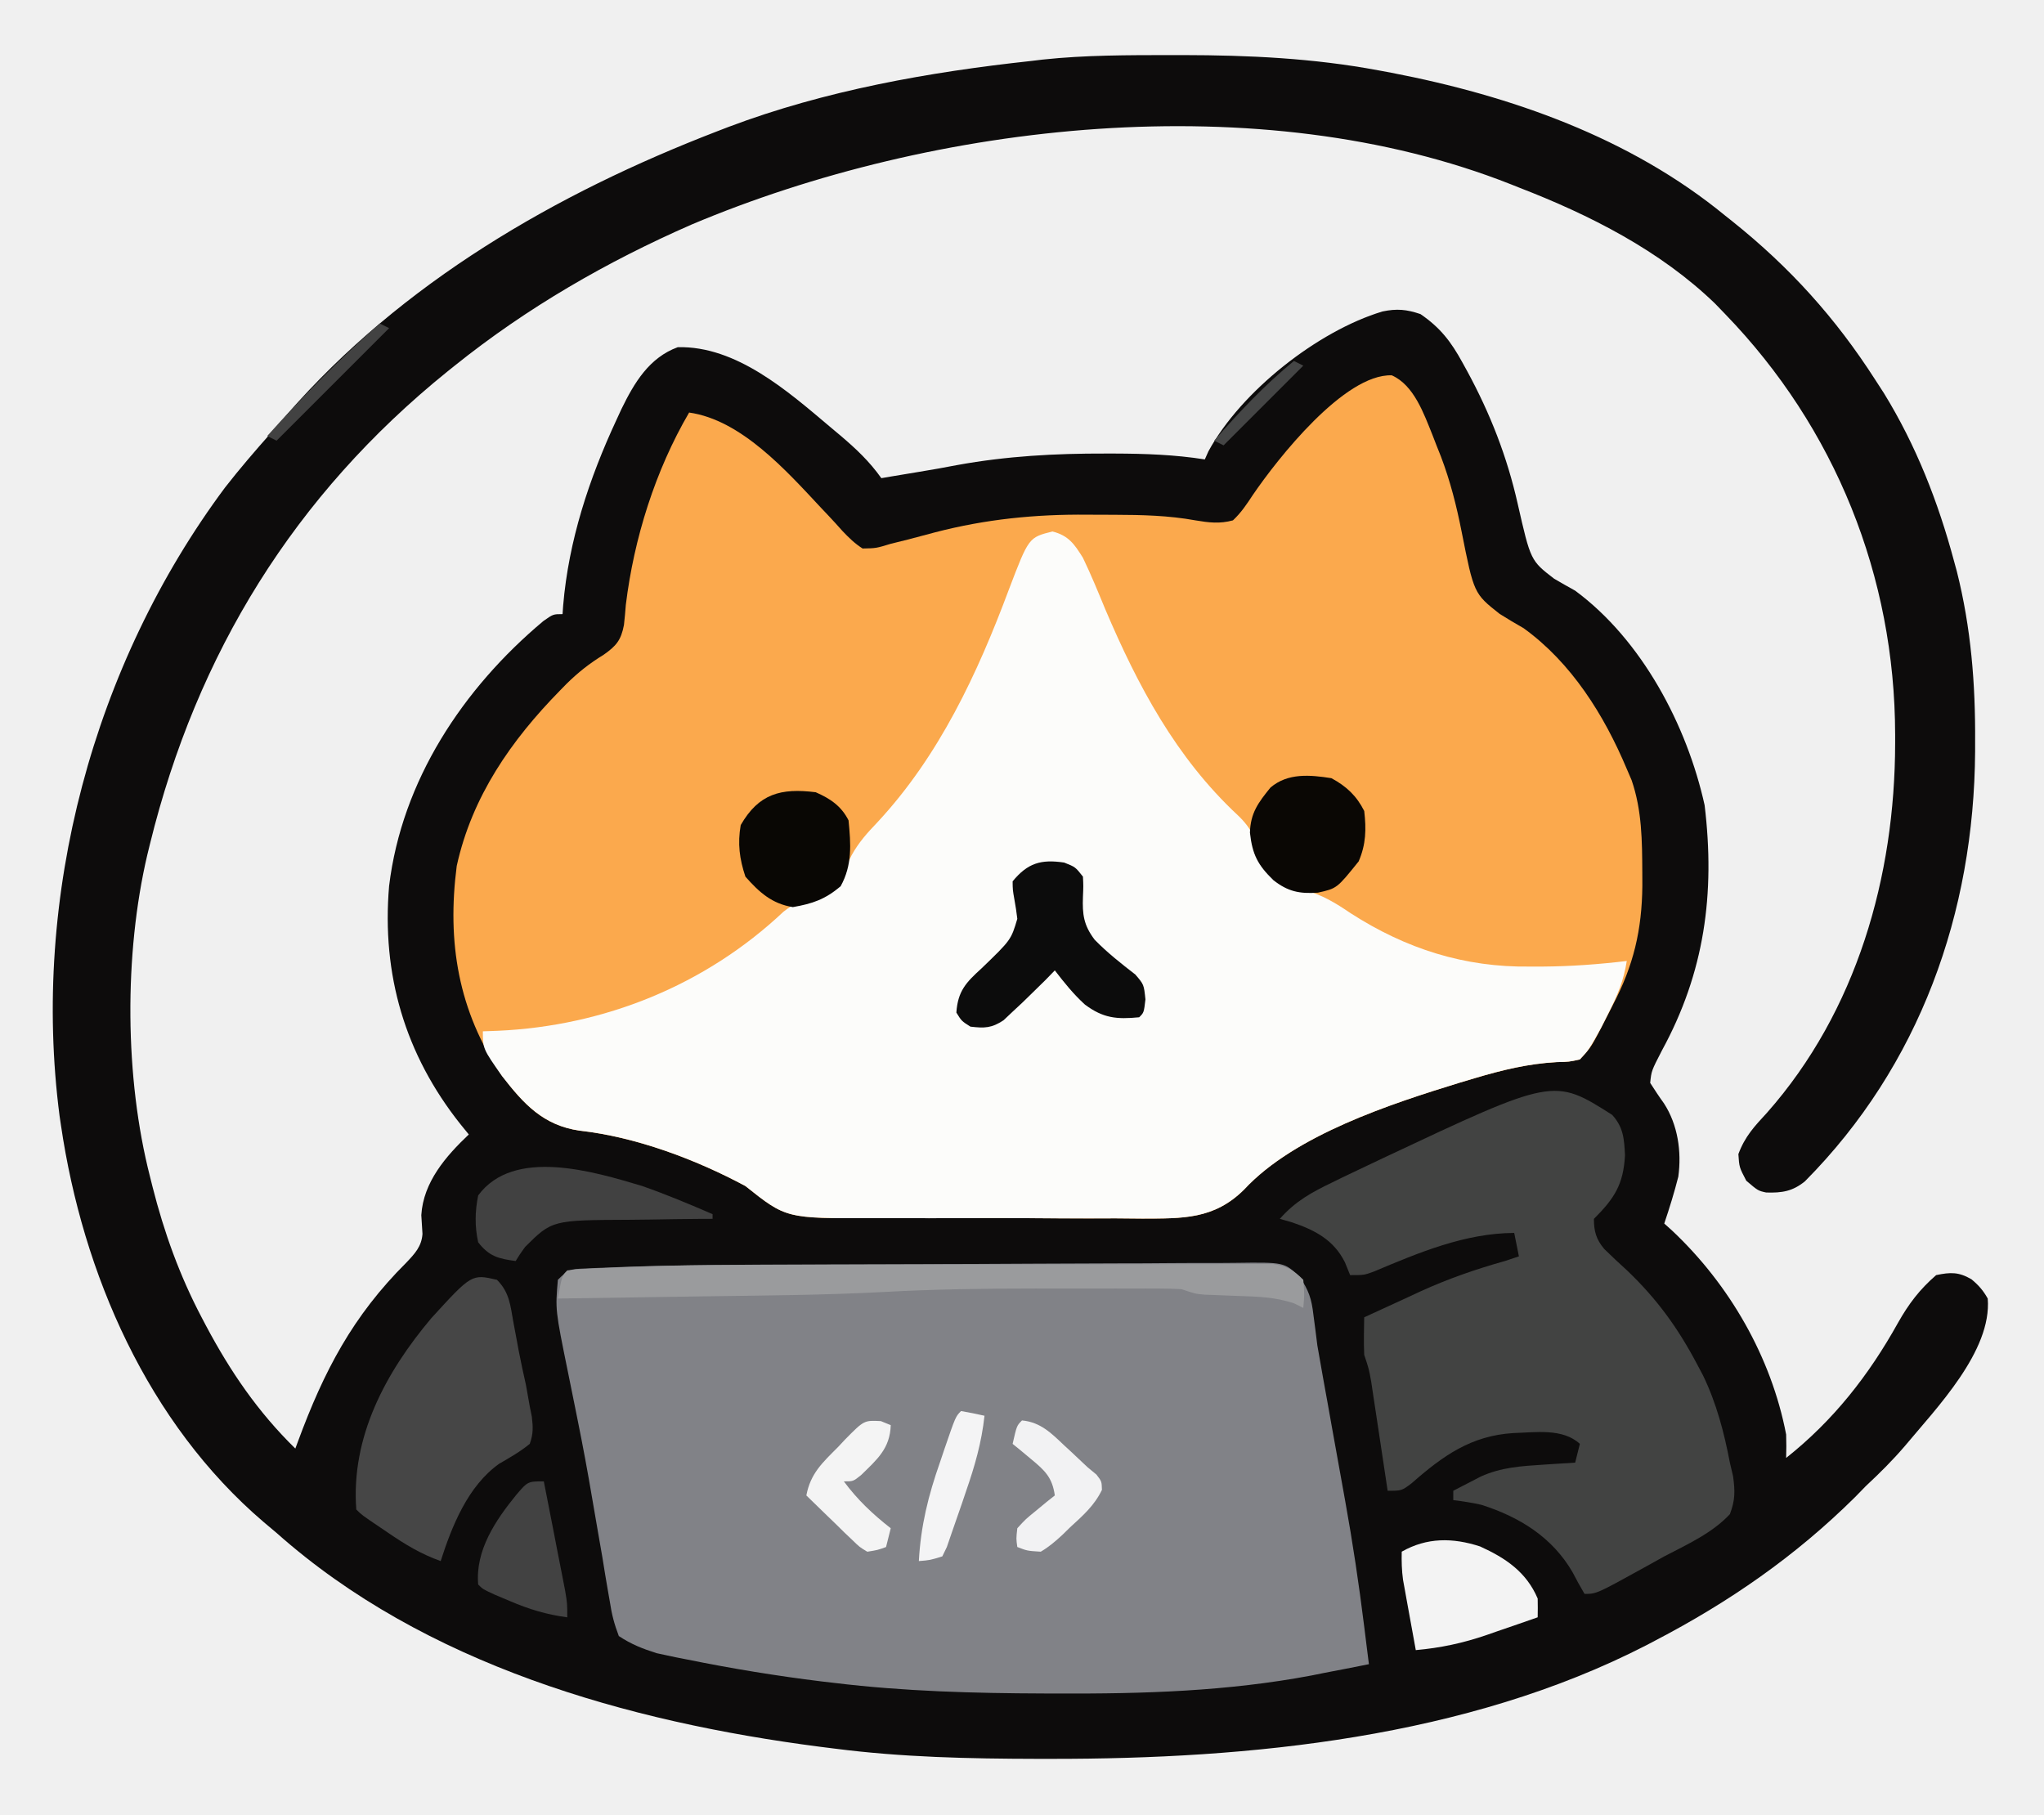
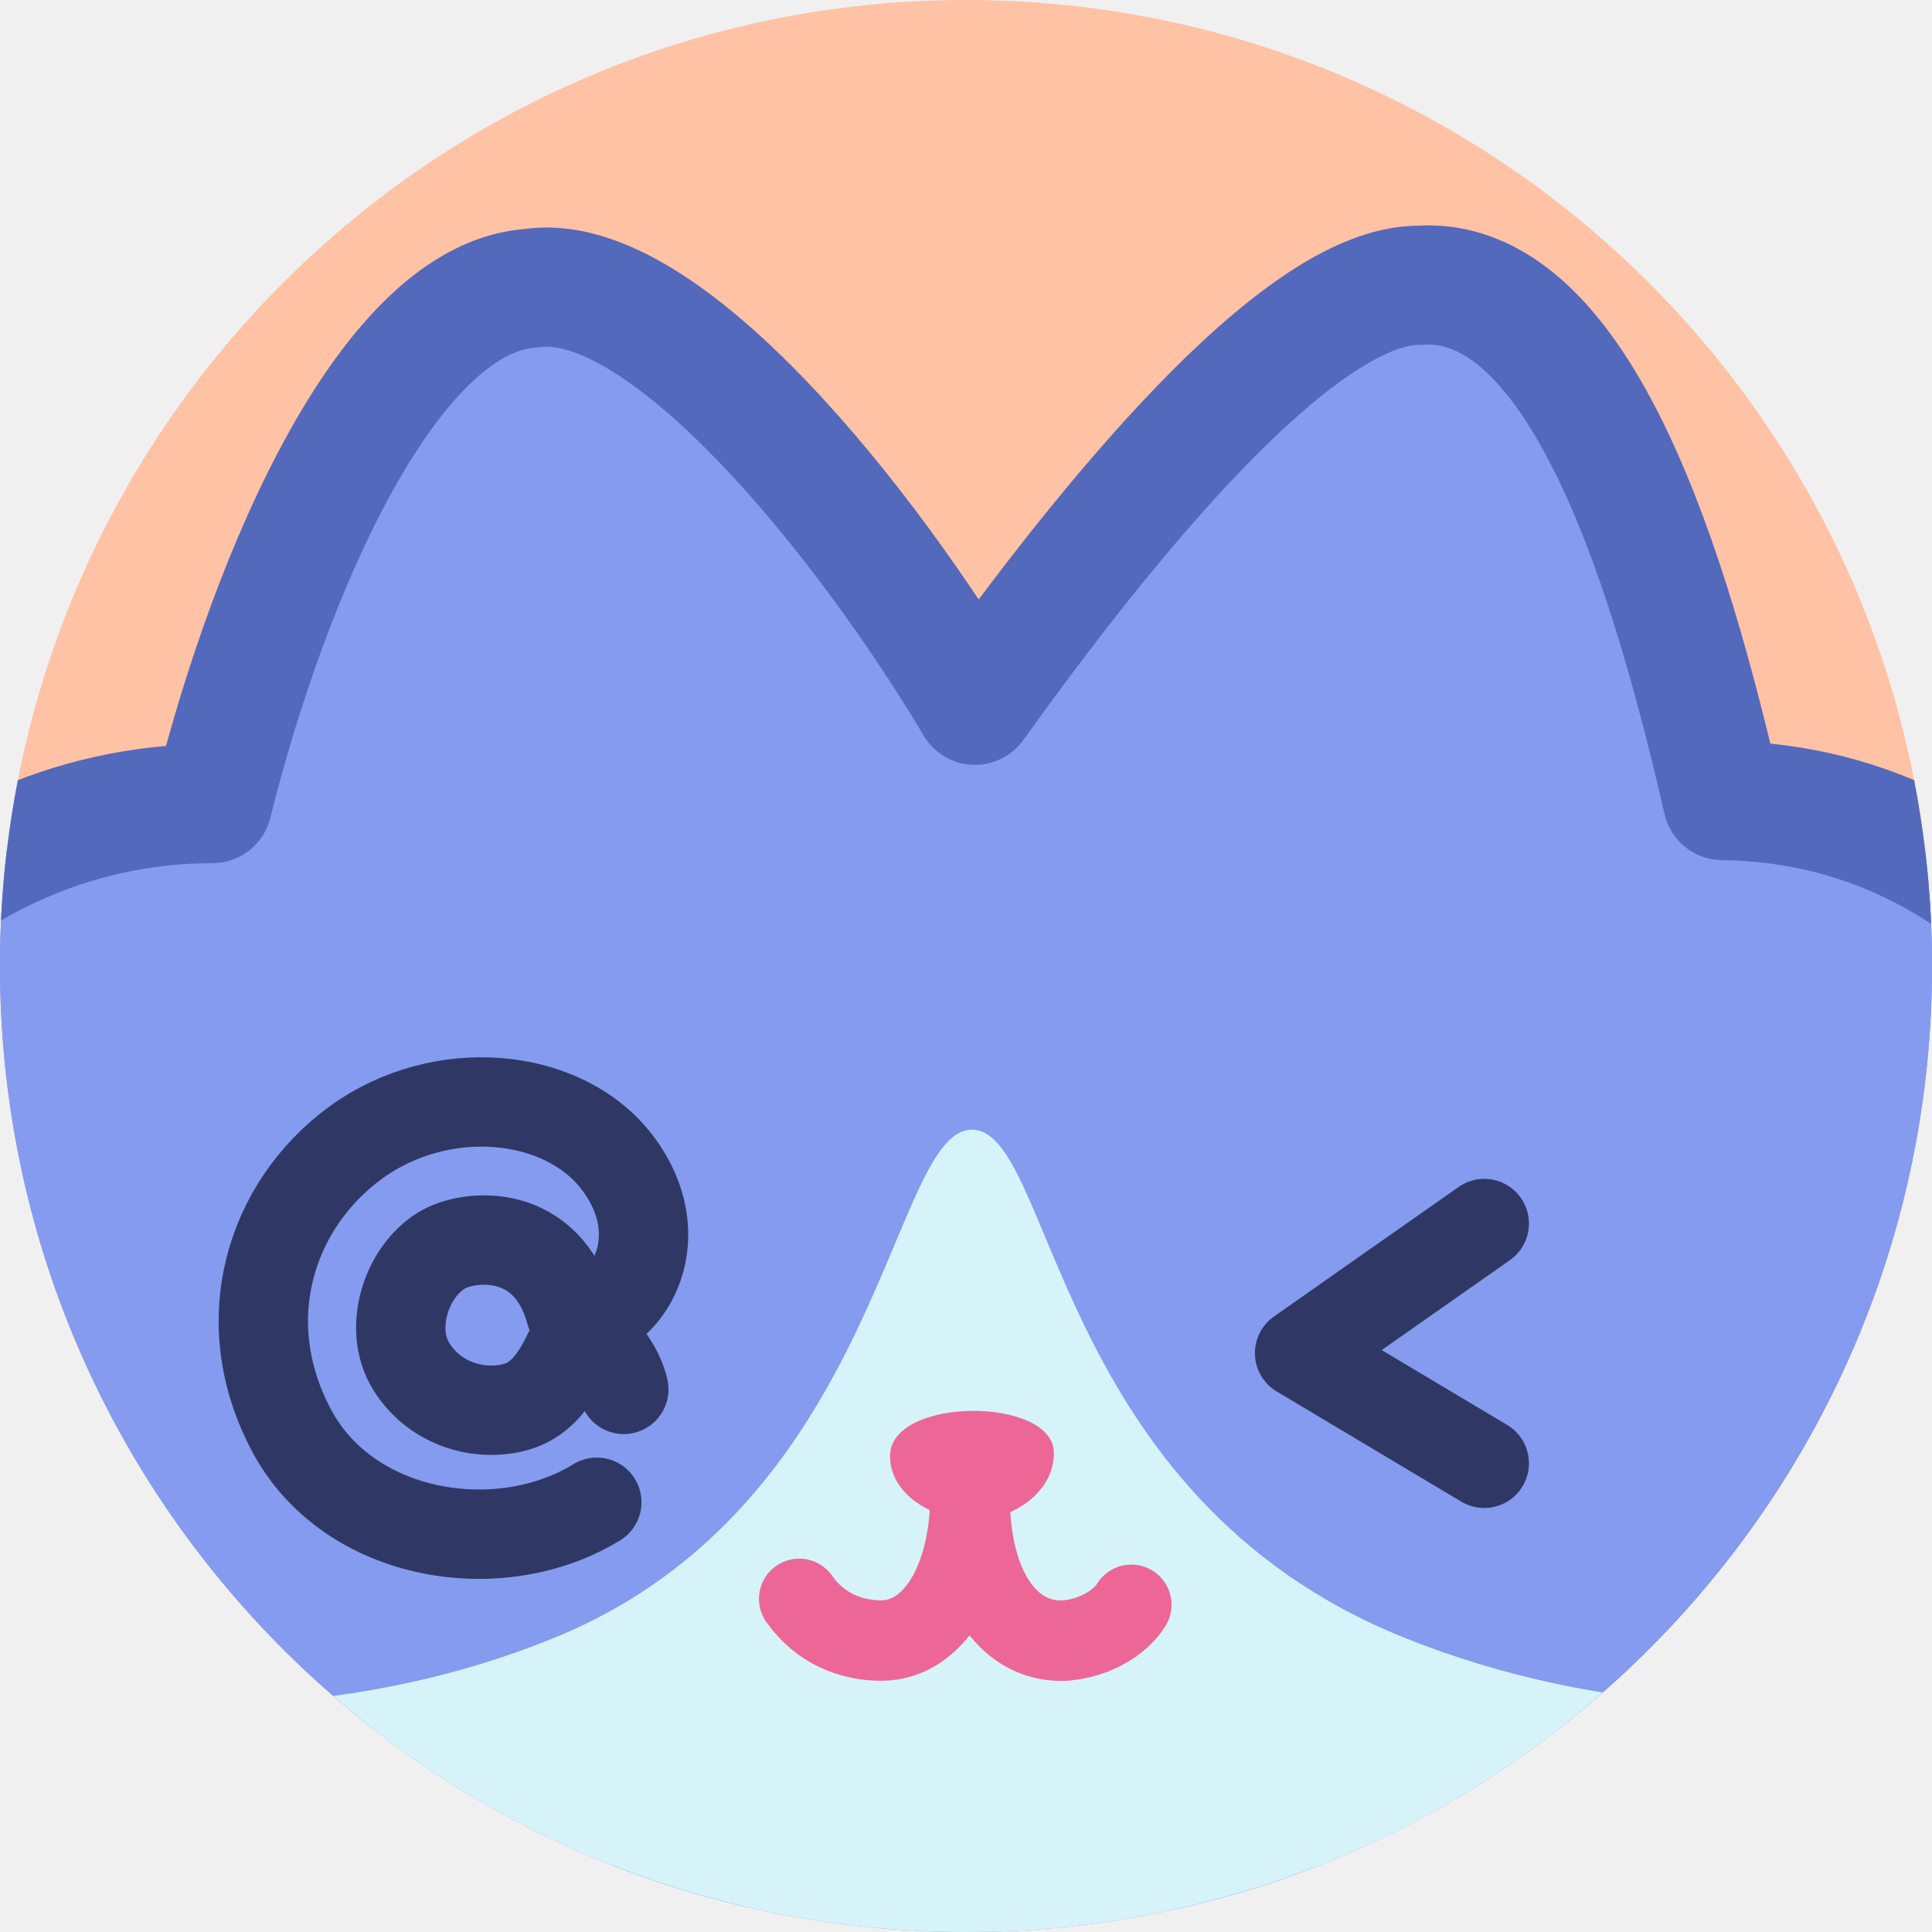
- <svg xmlns="http://www.w3.org/2000/svg" version="1.1" width="436" height="387" viewBox="0 0 436 387">
-   <path d="M0 0 C0.86 -0 1.73 -0 2.62 -0 C16.72 0.02 30.41 0.66 44.31 3.25 C44.77 3.34 44.77 3.34 47.11 3.77 C72.59 8.68 98.03 17.59 118.31 34.25 C118.82 34.66 119.33 35.06 119.86 35.48 C132.12 45.29 141.83 56.04 150.31 69.25 C150.93 70.21 151.55 71.16 152.18 72.14 C159.03 83.29 163.74 95.32 167.12 107.94 C167.32 108.66 167.51 109.38 167.72 110.13 C170.75 122.17 171.7 134.13 171.62 146.5 C171.62 146.84 171.62 146.84 171.62 148.55 C171.4 182.98 159.81 215.56 135.31 240.25 C132.69 242.37 130.46 242.74 127.04 242.63 C125.31 242.25 125.31 242.25 122.81 240.12 C121.31 237.25 121.31 237.25 121.12 234.44 C122.54 230.64 124.51 228.56 127.23 225.61 C146.35 203.98 154.53 175.22 154.56 146.81 C154.56 146.19 154.56 145.57 154.56 144.93 C154.51 111.25 141.82 79.55 118.31 55.25 C117.6 54.51 116.89 53.77 116.15 53.01 C104.42 41.68 89.4 34.08 74.31 28.25 C73.74 28.02 73.17 27.79 72.58 27.56 C19.13 6.44 -50.38 14.3 -102.17 36.15 C-120.27 44.07 -137.27 53.88 -152.69 66.25 C-153.2 66.66 -153.72 67.08 -154.25 67.5 C-186.84 93.82 -207.69 127.58 -217.69 168.25 C-217.88 169.03 -218.07 169.81 -218.27 170.62 C-223.24 191.82 -223.1 218.16 -217.69 239.25 C-217.51 239.96 -217.33 240.68 -217.15 241.41 C-214.67 251.19 -211.38 260.32 -206.69 269.25 C-206.38 269.83 -206.08 270.41 -205.77 271 C-200.56 280.81 -194.67 289.44 -186.69 297.25 C-186.6 297 -186.6 297 -186.14 295.76 C-180.58 280.7 -174.47 268.99 -163 257.57 C-161.21 255.68 -159.75 254.14 -159.57 251.46 C-159.65 250.13 -159.73 248.8 -159.82 247.46 C-159.39 240.41 -154.58 234.88 -149.69 230.25 C-150.28 229.52 -150.87 228.8 -151.48 228.05 C-163.29 213.18 -168.3 196.14 -166.69 177.25 C-163.97 154.76 -150.94 135.11 -133.81 120.75 C-131.69 119.25 -131.69 119.25 -129.69 119.25 C-129.67 118.95 -129.67 118.95 -129.56 117.41 C-128.4 103.59 -124.02 90.34 -118.19 77.81 C-118.01 77.43 -118.01 77.43 -117.11 75.47 C-114.38 69.87 -111.19 64.53 -105.11 62.31 C-92.62 62.01 -81.65 71.69 -72.69 79.25 C-71.93 79.89 -71.17 80.52 -70.39 81.18 C-67.06 84.01 -64.23 86.67 -61.69 90.25 C-61.37 90.2 -61.37 90.2 -59.77 89.92 C-57.7 89.57 -55.64 89.23 -53.57 88.89 C-50.87 88.46 -48.18 87.96 -45.49 87.45 C-34.92 85.53 -24.59 84.97 -13.88 85 C-13.22 85 -12.57 85 -11.9 85 C-5.41 85.02 0.89 85.24 7.31 86.25 C7.56 85.69 7.81 85.12 8.07 84.54 C15.02 71.74 31.41 58.84 45.21 54.69 C48.26 54.05 50.37 54.25 53.31 55.25 C57.55 58.15 59.84 61.16 62.25 65.56 C62.42 65.87 62.42 65.87 63.28 67.43 C68.2 76.5 71.78 85.65 74.05 95.72 C76.81 107.84 76.81 107.84 81.81 111.69 C83.3 112.56 84.8 113.42 86.31 114.25 C100.54 124.76 110.15 142.95 113.92 160.01 C116.2 178.91 113.9 195.7 104.8 212.36 C102.57 216.69 102.57 216.69 102.31 219.25 C103.26 220.73 104.22 222.2 105.25 223.62 C108.21 228.18 109.04 233.91 108.31 239.25 C107.45 242.63 106.43 245.94 105.31 249.25 C105.59 249.49 105.59 249.49 106.96 250.73 C119.18 262.21 128.14 277.71 131.31 294.25 C131.36 295.92 131.37 297.58 131.31 299.25 C141.41 291.24 148.94 281.62 155.18 270.41 C157.46 266.37 159.79 263.3 163.31 260.25 C166.36 259.62 168.11 259.55 170.84 261.14 C172.37 262.41 173.34 263.52 174.31 265.25 C175.23 276.46 163.32 288.66 156.59 296.76 C154 299.78 151.22 302.54 148.31 305.25 C147.93 305.64 147.93 305.64 146 307.62 C133.27 320.23 119.18 329.98 103.31 338.25 C103.01 338.41 103.01 338.41 101.48 339.21 C63.1 358.94 16.99 363.49 -25.56 363.44 C-26.52 363.44 -27.47 363.44 -28.45 363.44 C-42.96 363.41 -57.28 363.11 -71.69 361.25 C-72.71 361.12 -73.74 360.99 -74.8 360.86 C-115.83 355.55 -159.14 343.31 -190.69 315.25 C-191.59 314.49 -192.5 313.72 -193.41 312.96 C-218.16 291.84 -232.05 259.94 -236.69 228.25 C-236.78 227.6 -236.88 226.96 -236.98 226.3 C-243.06 179.49 -229.81 130.02 -201.69 92.25 C-198.59 88.28 -195.32 84.47 -191.98 80.71 C-190.79 79.36 -189.62 78 -188.45 76.64 C-163.98 48.55 -131.1 29.5 -96.69 16.25 C-95.9 15.95 -95.11 15.64 -94.3 15.33 C-73.71 7.55 -51.49 3.61 -29.69 1.25 C-29.29 1.2 -29.29 1.2 -27.28 0.96 C-18.21 -0.01 -9.11 0.01 0 0 Z " fill="#0D0C0C" transform="translate(249.6875,11.75)" />
-   <path d="M0 0 C4.74 2.09 6.86 8.22 8.71 12.8 C8.85 13.16 8.85 13.16 9.56 15 C9.87 15.77 10.17 16.54 10.49 17.33 C12.48 22.59 13.8 27.78 14.89 33.3 C17.52 46.55 17.52 46.55 23 50.88 C24.68 51.94 26.39 52.96 28.12 53.94 C38.34 61.32 45.3 72.48 50.12 83.94 C50.47 84.74 50.81 85.54 51.16 86.36 C53.38 92.82 53.4 99.31 53.44 106.06 C53.44 106.53 53.44 106.53 53.45 108.88 C53.36 118.32 51.57 125.9 47.19 134.25 C46.84 134.94 46.49 135.63 46.13 136.34 C42.56 143.33 42.56 143.33 40.12 145.94 C37.83 146.44 37.83 146.44 35.15 146.5 C29.03 146.85 23.55 148.19 17.69 149.94 C16.65 150.25 15.61 150.55 14.55 150.87 C-0.12 155.38 -20.68 162.03 -31.48 173.67 C-37.9 180.09 -44.65 179.85 -53.21 179.88 C-55.1 179.87 -56.98 179.85 -58.87 179.83 C-60.83 179.83 -62.79 179.84 -64.75 179.85 C-68.84 179.85 -72.94 179.83 -77.03 179.8 C-82.26 179.75 -87.48 179.76 -92.71 179.79 C-96.75 179.81 -100.79 179.8 -104.83 179.78 C-106.76 179.77 -108.68 179.77 -110.61 179.79 C-129.18 179.86 -129.18 179.86 -137.88 172.94 C-148.48 167.24 -161.28 162.45 -173.25 161.12 C-181.06 159.97 -185.21 155.44 -189.84 149.35 C-199.15 135.59 -201.55 120.9 -199.45 104.65 C-196.19 89.83 -187.84 77.85 -177.38 67.19 C-176.94 66.74 -176.5 66.29 -176.05 65.83 C-173.55 63.36 -171.12 61.45 -168.12 59.61 C-165.42 57.72 -164.4 56.5 -163.78 53.25 C-163.62 51.81 -163.49 50.38 -163.38 48.94 C-161.64 34.77 -157.11 20.31 -149.88 7.94 C-138.78 9.51 -129.17 20.31 -121.79 28.21 C-121.26 28.77 -120.74 29.32 -120.19 29.9 C-119.17 30.99 -118.15 32.09 -117.16 33.22 C-115.79 34.66 -114.56 35.87 -112.88 36.94 C-109.99 36.89 -109.99 36.89 -106.88 35.94 C-105.67 35.63 -104.46 35.33 -103.25 35.04 C-101.3 34.53 -99.35 34.01 -97.41 33.49 C-86.59 30.68 -76.02 29.62 -64.89 29.73 C-62.98 29.75 -61.07 29.75 -59.16 29.75 C-53.32 29.77 -47.64 29.89 -41.88 30.94 C-39.03 31.42 -36.69 31.71 -33.88 30.94 C-32.11 29.28 -30.94 27.5 -29.61 25.48 C-24.36 17.79 -10.11 -0.34 0 0 Z " fill="#FBA94D" transform="translate(296.875,80.0625)" />
-   <path d="M0 0 C3.44 0.86 4.7 2.73 6.5 5.62 C8.23 9.21 9.73 12.88 11.25 16.56 C18.2 32.9 26.34 48.23 39.5 60.5 C42.51 63.32 43.53 65.95 44.77 69.83 C45.98 72.81 47.79 74.02 50.5 75.62 C51.04 75.77 51.04 75.77 53.79 76.49 C57.56 77.52 60.41 79.26 63.62 81.44 C75.38 89.01 87.88 93.01 101.88 92.81 C102.76 92.81 103.64 92.81 104.55 92.81 C110.58 92.77 116.51 92.33 122.5 91.62 C121.88 95.74 120.51 98.98 118.62 102.69 C118.11 103.71 117.6 104.73 117.07 105.79 C114.47 110.49 114.47 110.49 112.5 112.62 C110.2 113.13 110.2 113.13 107.53 113.19 C101.4 113.54 95.93 114.88 90.06 116.62 C89.03 116.93 87.99 117.24 86.92 117.56 C72.25 122.07 51.69 128.72 40.9 140.35 C34.47 146.77 27.72 146.54 19.17 146.57 C17.28 146.56 15.39 146.54 13.5 146.52 C11.55 146.52 9.59 146.53 7.63 146.53 C3.53 146.54 -0.56 146.52 -4.65 146.48 C-9.88 146.44 -15.11 146.45 -20.33 146.48 C-24.37 146.5 -28.42 146.49 -32.46 146.47 C-34.38 146.46 -36.31 146.46 -38.24 146.47 C-56.81 146.55 -56.81 146.55 -65.5 139.62 C-76.11 133.93 -88.9 129.13 -100.88 127.81 C-108.57 126.7 -112.76 122.14 -117.39 116.2 C-121.5 110.34 -121.5 110.34 -121.5 106.62 C-120.99 106.61 -120.99 106.61 -118.39 106.51 C-95.63 105.51 -74.04 96.81 -57.37 81.1 C-55.27 79.44 -53.32 78.67 -50.81 77.75 C-46.17 75.88 -44.95 73.5 -42.86 69.09 C-41.32 66.3 -39.52 64.31 -37.31 62 C-24.15 47.84 -15.99 30.3 -9.29 12.36 C-5.06 1.26 -5.06 1.26 0 0 Z " fill="#FCFCFA" transform="translate(224.5,113.375)" />
-   <path d="M0 0 C0.71 -0 1.42 -0.01 2.16 -0.01 C8.89 -0.03 15.62 -0.05 22.35 -0.07 C30.89 -0.08 39.43 -0.12 47.97 -0.17 C54.02 -0.21 60.07 -0.23 66.12 -0.24 C69.72 -0.24 73.32 -0.25 76.92 -0.29 C80.29 -0.32 83.65 -0.32 87.02 -0.31 C88.26 -0.31 89.49 -0.32 90.72 -0.34 C101.19 -0.48 101.19 -0.48 104.47 2.65 C106.41 5.51 107.02 7.31 107.41 10.73 C107.48 11.26 107.48 11.26 107.83 13.92 C107.97 15.03 108.11 16.13 108.25 17.27 C108.63 19.51 109.03 21.74 109.43 23.97 C109.64 25.12 109.85 26.27 110.05 27.42 C110.1 27.71 110.1 27.71 110.37 29.17 C110.7 31.01 111.02 32.85 111.35 34.68 C112.29 39.9 113.22 45.13 114.17 50.34 C115.79 59.29 117.13 68.25 118.25 77.27 C118.43 78.75 118.62 80.23 118.8 81.71 C118.95 82.9 119.1 84.08 119.25 85.27 C116.05 85.92 112.84 86.53 109.62 87.15 C109.19 87.24 109.19 87.24 107 87.68 C89.16 91.05 71.05 91.62 52.94 91.52 C51.96 91.52 50.98 91.52 49.98 91.52 C34.98 91.47 20.15 91.08 5.25 89.27 C4.35 89.17 3.44 89.06 2.51 88.95 C-7.13 87.77 -16.67 86.2 -26.19 84.27 C-26.58 84.2 -26.58 84.2 -28.54 83.81 C-29.27 83.65 -29.99 83.5 -30.75 83.34 C-31.38 83.2 -32.01 83.07 -32.66 82.93 C-35.7 81.97 -38.07 81.04 -40.75 79.27 C-41.74 76.66 -42.25 74.69 -42.66 71.98 C-42.79 71.24 -42.92 70.51 -43.05 69.75 C-43.48 67.35 -43.86 64.94 -44.25 62.52 C-44.54 60.86 -44.83 59.19 -45.12 57.52 C-45.56 54.97 -46.01 52.41 -46.44 49.86 C-47.38 44.29 -48.41 38.74 -49.53 33.21 C-49.67 32.5 -49.81 31.8 -49.96 31.07 C-50.49 28.38 -51.04 25.7 -51.59 23.02 C-54.31 9.68 -54.31 9.68 -53.75 3.27 C-51.47 1 -51.1 1 -48.04 0.87 C-47.26 0.83 -46.48 0.79 -45.67 0.76 C-44.81 0.73 -43.94 0.7 -43.05 0.67 C-42.58 0.65 -42.58 0.65 -40.25 0.55 C-26.84 0.06 -13.42 0.05 0 0 Z " fill="#818287" transform="translate(172.75,269.7266)" />
-   <path d="M0 0 C2.41 2.6 2.58 5.16 2.75 8.62 C2.41 14.86 0.5 17.81 -3.88 22.19 C-3.88 24.85 -3.41 26.54 -1.69 28.6 C-0.1 30.17 1.53 31.68 3.19 33.19 C9.54 39.25 14.04 45.45 18.12 53.19 C18.54 53.98 18.96 54.77 19.39 55.58 C22.26 61.51 23.89 67.73 25.12 74.19 C25.35 75.14 25.57 76.1 25.8 77.08 C26.24 80.28 26.27 82.15 25.12 85.19 C21.31 89.26 16 91.64 11.12 94.19 C9.72 94.96 8.32 95.74 6.93 96.52 C-3.33 102.19 -3.33 102.19 -5.88 102.19 C-6.78 100.68 -7.63 99.13 -8.44 97.56 C-12.76 90.11 -19.74 85.78 -27.88 83.19 C-29.88 82.73 -31.83 82.44 -33.88 82.19 C-33.88 81.53 -33.88 80.87 -33.88 80.19 C-32.63 79.54 -31.38 78.89 -30.12 78.25 C-29.43 77.89 -28.73 77.53 -28.02 77.16 C-23.66 75.18 -19.35 74.92 -14.62 74.62 C-13.98 74.58 -13.33 74.54 -12.66 74.49 C-11.06 74.39 -9.47 74.29 -7.88 74.19 C-7.71 73.53 -7.71 73.53 -6.88 70.19 C-10.55 66.8 -16.34 67.75 -21.02 67.88 C-30.07 68.42 -36.08 72.72 -42.75 78.58 C-44.88 80.19 -44.88 80.19 -47.88 80.19 C-47.93 79.8 -47.93 79.8 -48.23 77.85 C-48.66 74.98 -49.09 72.11 -49.53 69.24 C-49.72 68 -49.9 66.76 -50.09 65.52 C-50.36 63.74 -50.63 61.95 -50.9 60.17 C-51.06 59.09 -51.23 58.02 -51.39 56.91 C-51.88 54.19 -51.88 54.19 -52.88 51.19 C-52.94 49.79 -52.96 48.4 -52.94 47 C-52.93 46.28 -52.92 45.57 -52.91 44.83 C-52.9 44.29 -52.89 43.75 -52.88 43.19 C-49.75 41.74 -46.63 40.31 -43.5 38.88 C-43.06 38.67 -43.06 38.67 -40.86 37.65 C-34.97 34.97 -29.1 32.93 -22.88 31.19 C-21.88 30.86 -20.89 30.53 -19.88 30.19 C-20.04 29.36 -20.04 29.36 -20.88 25.19 C-31.35 25.24 -41.17 29.36 -50.7 33.38 C-52.88 34.19 -52.88 34.19 -55.88 34.19 C-56.25 33.28 -56.62 32.37 -57 31.44 C-59.39 26.68 -63.35 24.61 -68.25 22.94 C-69.12 22.69 -69.98 22.44 -70.88 22.19 C-67.57 18.42 -64.06 16.51 -59.62 14.38 C-58.92 14.03 -58.22 13.69 -57.49 13.33 C-55.29 12.27 -53.08 11.23 -50.88 10.19 C-50.2 9.87 -49.53 9.55 -48.84 9.22 C-12.45 -7.92 -12.45 -7.92 0 0 Z " fill="#424342" transform="translate(343.875,237.8125)" />
-   <path d="M0 0 C2.67 2.67 2.86 5.42 3.5 9 C3.76 10.37 4.01 11.73 4.27 13.1 C4.33 13.43 4.33 13.43 4.64 15.12 C5.11 17.57 5.65 20 6.19 22.44 C6.47 23.96 6.74 25.48 7 27 C7.14 27.72 7.29 28.44 7.44 29.18 C7.71 31.43 7.77 32.86 7 35 C4.94 36.68 2.76 37.92 0.46 39.25 C-6.17 43.98 -9.58 52.45 -12 60 C-16.2 58.51 -19.6 56.44 -23.25 53.94 C-23.52 53.76 -23.52 53.76 -24.89 52.83 C-28.83 50.17 -28.83 50.17 -30 49 C-31.17 33.5 -23.7 19.69 -13.98 8.17 C-5.39 -1.23 -5.39 -1.23 0 0 Z " fill="#464646" transform="translate(106,273)" />
-   <path d="M0 0 C2.16 -0 4.32 -0.01 6.47 -0.01 C13.25 -0.03 20.02 -0.03 26.8 -0.04 C34.58 -0.04 42.36 -0.06 50.14 -0.09 C56.2 -0.11 62.26 -0.12 68.31 -0.12 C71.92 -0.12 75.52 -0.13 79.12 -0.15 C82.49 -0.16 85.86 -0.17 89.23 -0.16 C90.47 -0.16 91.7 -0.16 92.94 -0.17 C94.63 -0.18 96.31 -0.18 98 -0.17 C98.47 -0.17 98.47 -0.17 100.85 -0.17 C103.84 0.27 105.22 1.08 107.35 3.2 C107.6 6.39 107.6 6.39 107.35 9.2 C106.71 8.88 106.07 8.56 105.42 8.24 C101.34 6.86 97.5 6.78 93.22 6.64 C91.62 6.58 90.01 6.51 88.4 6.45 C87.7 6.42 86.99 6.4 86.26 6.37 C84.35 6.2 84.35 6.2 81.35 5.2 C79.79 5.11 78.22 5.07 76.66 5.07 C76.18 5.07 76.18 5.07 73.77 5.06 C72.74 5.06 71.7 5.07 70.64 5.07 C70.1 5.07 70.1 5.07 67.37 5.06 C64.49 5.06 61.61 5.07 58.72 5.07 C55.87 5.08 53.03 5.07 50.18 5.06 C39.32 5.06 28.52 5.21 17.68 5.81 C5.01 6.48 -7.69 6.55 -20.37 6.73 C-23.91 6.78 -27.45 6.84 -30.99 6.89 C-37.88 7 -44.77 7.1 -51.65 7.2 C-50.78 2.33 -50.78 2.33 -49.65 1.2 C-48.1 1 -48.1 1 -46.04 0.89 C-45.26 0.85 -44.47 0.81 -43.67 0.77 C-43.23 0.75 -43.23 0.75 -41.01 0.65 C-40.08 0.61 -39.16 0.57 -38.2 0.52 C-25.47 0.01 -12.74 0.02 0 0 Z " fill="#9A9B9D" transform="translate(170.6522,269.7998)" />
-   <path d="M0 0 C2.38 0.94 2.38 0.94 4 3 C4.1 4.99 4.1 4.99 4 7.31 C3.86 11.05 4.15 13.38 6.51 16.47 C9.17 19.2 12.16 21.55 15.17 23.88 C17 26 17 26 17.33 29.19 C17 32 17 32 16 33 C11.19 33.47 8.32 33.2 4.42 30.29 C1.98 28.07 0.01 25.61 -2 23 C-2.33 23.34 -2.33 23.34 -4 25.06 C-5 26.05 -6 27.02 -7 28 C-7.64 28.62 -8.28 29.25 -8.94 29.89 C-9.62 30.52 -10.3 31.16 -11 31.81 C-11.64 32.42 -12.28 33.02 -12.94 33.64 C-15.5 35.33 -16.99 35.35 -20 35 C-21.88 33.81 -21.88 33.81 -23 32 C-22.69 27.42 -20.95 25.58 -17.62 22.56 C-11.34 16.5 -11.34 16.5 -10 12 C-10.16 10.62 -10.37 9.24 -10.62 7.88 C-10.98 5.84 -10.98 5.84 -11 4 C-7.78 0.09 -4.95 -0.74 0 0 Z " fill="#0C0C0C" transform="translate(227,184)" />
-   <path d="M0 0 C5.46 2.48 9.89 5.45 12.3 11.12 C12.33 12.46 12.33 13.79 12.3 15.12 C9.47 16.12 6.64 17.09 3.8 18.06 C3.41 18.2 3.41 18.2 1.4 18.9 C-3.66 20.63 -8.37 21.64 -13.7 22.12 C-14.2 19.38 -14.7 16.63 -15.2 13.88 C-15.34 13.1 -15.49 12.32 -15.63 11.52 C-15.77 10.77 -15.9 10.01 -16.04 9.23 C-16.17 8.54 -16.29 7.85 -16.42 7.14 C-16.7 5.11 -16.75 3.17 -16.7 1.12 C-11.33 -1.93 -5.83 -1.89 0 0 Z " fill="#F3F3F3" transform="translate(315.6992,329.875)" />
-   <path d="M0 0 C3.18 1.71 5.38 3.77 7 7 C7.45 10.9 7.38 14.12 5.81 17.75 C1.17 23.52 1.17 23.52 -2.89 24.42 C-6.79 24.69 -9.28 24.19 -12.38 21.75 C-15.7 18.52 -16.86 16.3 -17.38 11.62 C-17.26 7.43 -15.61 5.21 -13 2 C-9.31 -1.15 -4.57 -0.72 0 0 Z " fill="#0A0704" transform="translate(284,166)" />
-   <path d="M0 0 C5.09 1.78 10.05 3.86 15 6 C15 6.33 15 6.66 15 7 C14.07 7 13.15 7.01 12.19 7.01 C8.71 7.03 5.24 7.09 1.77 7.15 C0.27 7.18 -1.23 7.19 -2.72 7.2 C-19.24 7.27 -19.24 7.27 -25 13 C-26.19 14.66 -26.19 14.66 -27 16 C-30.71 15.5 -32.68 14.99 -35 12 C-35.75 8.59 -35.69 5.42 -35 2 C-27.42 -8.27 -10.38 -3.11 0 0 Z " fill="#414141" transform="translate(137,253)" />
-   <path d="M0 0 C3.07 1.34 5.46 2.93 7 6 C7.5 11.09 7.82 15.52 5.31 20.06 C1.99 22.85 -0.63 23.76 -4.88 24.5 C-9.34 23.79 -12.04 21.35 -15 18 C-16.26 14.22 -16.69 10.95 -16 7 C-12.15 0.31 -7.43 -0.94 0 0 Z " fill="#090704" transform="translate(174,169)" />
-   <path d="M0 0 C0.72 3.65 1.43 7.3 2.14 10.94 C2.38 12.18 2.62 13.42 2.86 14.67 C3.21 16.45 3.56 18.23 3.91 20.02 C4.12 21.09 4.33 22.17 4.54 23.27 C5 26 5 26 5 29 C0.55 28.41 -3.19 27.27 -7.31 25.5 C-8.36 25.06 -9.41 24.61 -10.49 24.16 C-13 23 -13 23 -14 22 C-14.63 14.72 -10.33 8.35 -5.88 2.88 C-3.42 0 -3.42 0 0 0 Z " fill="#424242" transform="translate(116,316)" />
-   <path d="M0 0 C3.97 0.37 6.29 2.75 9.06 5.38 C9.5 5.77 9.93 6.17 10.38 6.59 C11.59 7.71 12.8 8.86 14 10 C14.62 10.51 15.23 11.02 15.87 11.54 C17 13 17 13 17.05 14.82 C15.44 18.16 12.96 20.33 10.25 22.81 C9.72 23.33 9.2 23.84 8.66 24.37 C7.15 25.76 5.77 26.97 4 28 C1.11 27.82 1.11 27.82 -1 27 C-1.25 25.23 -1.25 25.23 -1 23 C0.75 21.08 0.75 21.08 3 19.25 C3.74 18.64 4.49 18.02 5.25 17.39 C5.83 16.93 6.41 16.47 7 16 C6.46 12.15 4.88 10.68 1.94 8.25 C1.2 7.64 0.47 7.02 -0.29 6.39 C-0.85 5.93 -1.42 5.47 -2 5 C-1.12 1.12 -1.12 1.12 0 0 Z " fill="#F2F2F3" transform="translate(218,303)" />
-   <path d="M0 0 C0.35 0.14 0.35 0.14 2.11 0.86 C1.96 5.87 -0.82 8.19 -4.2 11.5 C-5.89 12.86 -5.89 12.86 -7.89 12.86 C-4.96 16.81 -1.76 19.82 2.11 22.86 C1.78 24.18 1.45 25.5 1.11 26.86 C-0.69 27.51 -0.69 27.51 -2.89 27.86 C-4.54 26.87 -4.54 26.87 -6.12 25.33 C-6.41 25.06 -6.41 25.06 -7.86 23.68 C-8.45 23.1 -9.04 22.52 -9.64 21.92 C-10.24 21.34 -10.84 20.76 -11.46 20.17 C-12.95 18.74 -14.43 17.3 -15.89 15.86 C-15 11.14 -12.44 8.85 -9.14 5.54 C-8.61 4.98 -8.09 4.42 -7.55 3.84 C-3.57 -0.18 -3.57 -0.18 0 0 Z " fill="#F4F4F4" transform="translate(187.8906,303.1445)" />
-   <path d="M0 0 C1.68 0.29 3.34 0.62 5 1 C4.39 6.68 2.93 11.74 1.06 17.12 C0.8 17.91 0.53 18.7 0.26 19.5 C-0.48 21.68 -1.24 23.84 -2 26 C-2.34 26.99 -2.68 27.98 -3.03 29 C-3.35 29.66 -3.67 30.32 -4 31 C-6.62 31.81 -6.62 31.81 -9 32 C-8.6 24.51 -6.98 17.99 -4.5 10.94 C-4.34 10.46 -4.34 10.46 -3.53 8.06 C-1.16 1.16 -1.16 1.16 0 0 Z " fill="#F4F4F5" transform="translate(205,301)" />
-   <path d="M0 0 C0.66 0.33 1.32 0.66 2 1 C-5.92 8.92 -13.84 16.84 -22 25 C-22.66 24.67 -23.32 24.34 -24 24 C-16.39 15.51 -8.54 7.55 0 0 Z " fill="#424242" transform="translate(81,69)" />
-   <path d="M0 0 C0.66 0.33 1.32 0.66 2 1 C-3.61 6.61 -9.22 12.22 -15 18 C-15.66 17.67 -16.32 17.34 -17 17 C-11.66 10.86 -6.3 5.18 0 0 Z " fill="#454646" transform="translate(276,77)" />
+ <svg xmlns="http://www.w3.org/2000/svg" width="96" height="96" viewBox="0 0 96 96" fill="none">
+   <g clip-path="url(#clip0_131_13735)">
+     <rect width="96" height="96" rx="48" fill="#FFC2A5" />
+     <path d="M92.326 90.397C77.156 83.367 59.693 83.367 46.52 83.367C33.349 83.367 11.413 86.16 4.192 90.397C-3.028 94.634 -6.907 99.869 -10.46 104.901C-15.492 112.301 -16.823 122.661 -12.383 130.209C-8.091 137.461 1.677 136.869 12.332 136.869H90.032C106.164 137.461 111.788 130.357 111.937 119.701C112.381 108.897 105.213 96.761 92.326 90.397Z" fill="#849BEF" />
+     <path d="M85.593 39.781C82.781 28.385 78.637 13.585 70.497 14.177C64.429 14.177 55.549 25.277 48.445 35.045C41.637 25.277 33.053 13.289 26.393 14.325C19.437 14.769 13.517 28.089 10.557 39.929C-3.651 39.929 -14.455 52.361 -14.455 65.977C-14.455 79.593 -6.611 87.363 4.193 90.397C14.997 93.431 30.833 94.911 44.671 94.911C58.509 94.911 81.708 94.784 92.327 90.397C102.946 86.011 109.421 77.479 109.495 65.977C109.569 54.476 100.689 39.929 85.593 39.781Z" fill="#849BEF" />
+     <path d="M85.593 39.781C55.475 33.861 40.157 34.157 10.557 39.929C-3.651 39.929 -14.455 52.361 -14.455 65.977C-14.455 79.593 -6.611 87.363 4.193 90.397C14.997 93.431 30.833 94.911 44.671 94.911C58.509 94.911 81.708 94.783 92.327 90.397C102.946 86.011 109.421 77.479 109.495 65.977C109.569 54.475 100.689 39.929 85.593 39.781Z" fill="#849BEF" />
+     <path d="M26.393 14.324C19.437 14.768 13.517 28.088 10.557 39.928C8.91 46.514 18.031 49.178 31.795 47.254C45.559 45.33 51.612 40.383 48.445 35.044C43.265 26.312 33.053 13.288 26.393 14.324Z" fill="#849BEF" />
+     <path d="M85.593 39.781C83.077 28.829 78.637 13.585 70.497 14.177C64.429 14.177 54.809 26.165 48.445 35.045C44.839 40.077 54.217 44.301 65.835 45.627C79.451 47.181 86.732 44.739 85.593 39.781Z" fill="#849BEF" />
+     <path d="M92.326 90.393C77.156 83.363 59.693 83.363 46.52 83.363C33.349 83.363 11.413 86.156 4.192 90.393C-3.028 94.63 -6.907 99.865 -10.46 104.897C-15.492 112.297 -16.823 122.657 -12.383 130.205C-8.091 137.457 1.677 136.865 12.332 136.865H90.032C106.164 137.457 111.788 130.353 111.937 119.697C112.381 108.893 105.213 96.757 92.326 90.393Z" fill="#D6F3FA" />
+     <path d="M48.296 56.133C52.366 56.133 52.292 74.337 69.756 81.367C79.715 85.376 89.963 85.308 100.171 84.144C97.942 85.926 95.362 87.427 92.475 88.619C81.856 93.005 58.656 93.133 44.818 93.133C30.981 93.133 15.145 91.653 4.341 88.619C0.62 87.574 -2.749 85.967 -5.568 83.754C5.994 85.249 17.079 85.664 27.576 81.367C43.819 74.719 44.226 56.134 48.296 56.133Z" fill="#D6F3FA" />
+     <path d="M48.222 74.266C48.222 78.41 46.446 81.518 43.782 81.518C42.302 81.518 40.748 80.926 39.712 79.446M48.222 75.45C48.518 79.446 50.442 81.666 52.958 81.518C54.586 81.37 55.77 80.482 56.214 79.742" stroke="#EC6796" stroke-width="3.996" stroke-linecap="round" stroke-linejoin="round" />
+     <path d="M44.226 72.344C44.226 69.384 52.366 69.384 52.366 72.196C52.366 74.12 50.442 75.452 48.37 75.6C46.298 75.452 44.226 74.268 44.226 72.344Z" fill="#EC6796" />
+     <path d="M30.996 69.038C30.633 67.447 29.262 66.48 28.349 65.205C27.207 60.963 23.291 61.294 21.924 62.145C20.146 63.252 19.288 66.054 20.436 67.897C21.584 69.741 23.74 70.386 25.535 69.937C27.33 69.488 28.064 67.694 29.002 65.491C31.327 65.124 33.395 61.41 30.714 57.82C28.034 54.23 21.924 53.685 17.687 56.768C13.449 59.85 11.573 65.638 14.503 71.107C17.334 76.393 24.8 77.624 29.655 74.646" stroke="#2F3864" stroke-width="4.44" stroke-linecap="round" stroke-linejoin="round" />
+     <path d="M73.752 60.797L64.576 67.235L73.752 72.711" stroke="#2F3864" stroke-width="4.44" stroke-linecap="round" stroke-linejoin="round" />
+     <path d="M70.496 14.177L70.496 17.137C70.568 17.137 70.639 17.134 70.711 17.129L70.496 14.177ZM85.593 39.781L82.708 40.444C83.011 41.761 84.167 42.706 85.519 42.74L85.593 39.781ZM86.296 39.799L86.414 36.841C86.399 36.841 86.385 36.84 86.37 36.84L86.296 39.799ZM109.494 65.978L112.454 65.997V65.997L109.494 65.978ZM92.326 90.397L91.196 87.662C90.125 88.104 89.411 89.13 89.368 90.288C89.325 91.446 89.962 92.522 90.997 93.042L92.326 90.397ZM92.927 90.699L94.282 88.068C94.273 88.063 94.264 88.059 94.256 88.054L92.927 90.699ZM111.937 119.701L108.979 119.58C108.978 119.606 108.977 119.633 108.977 119.66L111.937 119.701ZM90.032 136.869L90.141 133.911C90.105 133.91 90.068 133.909 90.032 133.909V136.869ZM12.332 136.869V133.909H12.332L12.332 136.869ZM-12.384 130.209L-14.935 131.71L-14.931 131.717L-12.384 130.209ZM-10.46 104.901L-12.878 103.194C-12.888 103.208 -12.898 103.223 -12.908 103.237L-10.46 104.901ZM3.525 90.797L2.005 88.257C1.996 88.263 1.987 88.268 1.979 88.273L3.525 90.797ZM4.192 90.397L5.713 92.937C6.727 92.33 7.283 91.177 7.126 90.005C6.97 88.834 6.131 87.867 4.993 87.548L4.192 90.397ZM-14.456 65.978L-17.416 65.978V65.978L-14.456 65.978ZM10.557 39.93L10.557 42.89C12.191 42.89 13.517 41.564 13.517 39.93H10.557ZM10.557 39.929L7.685 39.211C7.626 39.446 7.597 39.687 7.597 39.929H10.557ZM26.393 14.325L26.581 17.279C26.67 17.273 26.759 17.264 26.847 17.25L26.393 14.325ZM48.444 35.045L45.899 36.555C46.409 37.415 47.318 37.959 48.316 38.002C49.315 38.045 50.268 37.582 50.85 36.769L48.444 35.045ZM70.496 14.177L70.711 17.129C71.691 17.058 72.717 17.415 73.899 18.536C75.126 19.699 76.335 21.528 77.483 23.927C79.774 28.716 81.455 34.989 82.708 40.444L85.593 39.781L88.478 39.118C87.215 33.622 85.418 26.796 82.824 21.373C81.529 18.666 79.945 16.11 77.972 14.239C75.953 12.326 73.371 11 70.281 11.225L70.496 14.177ZM85.593 39.781L85.519 42.74L86.222 42.758L86.296 39.799L86.37 36.84L85.667 36.822L85.593 39.781ZM86.296 39.799L86.178 42.757C92.496 43.008 97.556 46.189 101.096 50.691C104.672 55.24 106.566 60.992 106.534 65.958L109.494 65.978L112.454 65.997C112.495 59.642 110.124 52.596 105.75 47.032C101.339 41.422 94.764 37.174 86.414 36.841L86.296 39.799ZM109.494 65.978L106.534 65.958C106.468 76.132 100.846 83.676 91.196 87.662L92.326 90.397L93.456 93.133C105.044 88.347 112.371 78.827 112.454 65.997L109.494 65.978ZM92.326 90.397L90.997 93.042L91.598 93.344L92.927 90.699L94.256 88.054L93.655 87.752L92.326 90.397ZM92.927 90.699L91.572 93.331C103.219 99.327 109.362 110.268 108.979 119.58L111.937 119.701L114.894 119.823C115.385 107.864 107.653 94.952 94.282 88.068L92.927 90.699ZM111.937 119.701L108.977 119.66C108.909 124.506 107.612 127.998 105.021 130.283C102.381 132.61 97.829 134.193 90.141 133.911L90.032 136.869L89.924 139.827C98.367 140.137 104.694 138.464 108.936 134.723C113.227 130.94 114.816 125.552 114.896 119.742L111.937 119.701ZM90.032 136.869V133.909H12.332V136.869V139.829H90.032V136.869ZM12.332 136.869L12.332 133.909C6.831 133.909 2.084 134.044 -1.899 133.343C-5.759 132.664 -8.302 131.294 -9.836 128.701L-12.384 130.209L-14.931 131.717C-12.173 136.376 -7.687 138.336 -2.925 139.174C1.712 139.99 7.177 139.829 12.332 139.829L12.332 136.869ZM-12.384 130.209L-9.832 128.708C-13.56 122.371 -12.561 113.255 -8.012 106.566L-10.46 104.901L-12.908 103.237C-18.423 111.348 -20.087 122.952 -14.935 131.71L-12.384 130.209ZM-10.46 104.901L-8.042 106.608C-4.638 101.787 -1.178 97.15 5.072 93.321L3.525 90.797L1.979 88.273C-5.362 92.771 -9.4 98.266 -12.878 103.194L-10.46 104.901ZM3.525 90.797L5.046 93.336L5.713 92.937L4.192 90.397L2.672 87.858L2.005 88.257L3.525 90.797ZM4.192 90.397L4.993 87.548C0.036 86.156 -4.052 83.732 -6.898 80.275C-9.721 76.844 -11.496 72.186 -11.496 65.978L-14.456 65.978L-17.416 65.978C-17.416 73.385 -15.268 79.42 -11.469 84.037C-7.691 88.626 -2.455 91.605 3.392 93.247L4.192 90.397ZM-14.456 65.978L-11.496 65.978C-11.496 53.793 -1.82 42.89 10.557 42.89L10.557 39.93L10.557 36.97C-5.482 36.97 -17.416 50.93 -17.416 65.978L-14.456 65.978ZM10.557 39.93H13.517V39.929H10.557H7.597V39.93H10.557ZM10.557 39.929L13.428 40.647C14.869 34.883 17.009 28.861 19.56 24.298C20.837 22.012 22.151 20.213 23.436 18.997C24.729 17.772 25.781 17.33 26.581 17.279L26.393 14.325L26.204 11.371C23.526 11.542 21.23 12.932 19.364 14.699C17.49 16.475 15.834 18.829 14.392 21.409C11.504 26.576 9.204 33.134 7.685 39.211L10.557 39.929ZM26.393 14.325L26.847 17.25C27.492 17.15 28.636 17.356 30.371 18.421C32.046 19.448 33.91 21.055 35.834 23.068C39.673 27.083 43.391 32.328 45.899 36.555L48.444 35.045L50.99 33.535C48.318 29.03 44.339 23.397 40.113 18.977C38.004 16.771 35.742 14.771 33.467 13.375C31.253 12.016 28.623 10.983 25.938 11.4L26.393 14.325ZM48.444 35.045L50.85 36.769C54.005 32.367 57.903 27.287 61.712 23.335C63.62 21.356 65.431 19.738 67.051 18.636C68.742 17.485 69.874 17.137 70.496 17.137L70.496 14.177L70.496 11.217C68.085 11.217 65.739 12.368 63.72 13.742C61.63 15.165 59.501 17.099 57.45 19.227C53.342 23.489 49.247 28.843 46.038 33.321L48.444 35.045Z" fill="#5269BC" />
+   </g>
+   <defs>
+     <clipPath id="clip0_131_13735">
+       <rect width="96" height="96" rx="48" fill="white" />
+     </clipPath>
+   </defs>
</svg>
